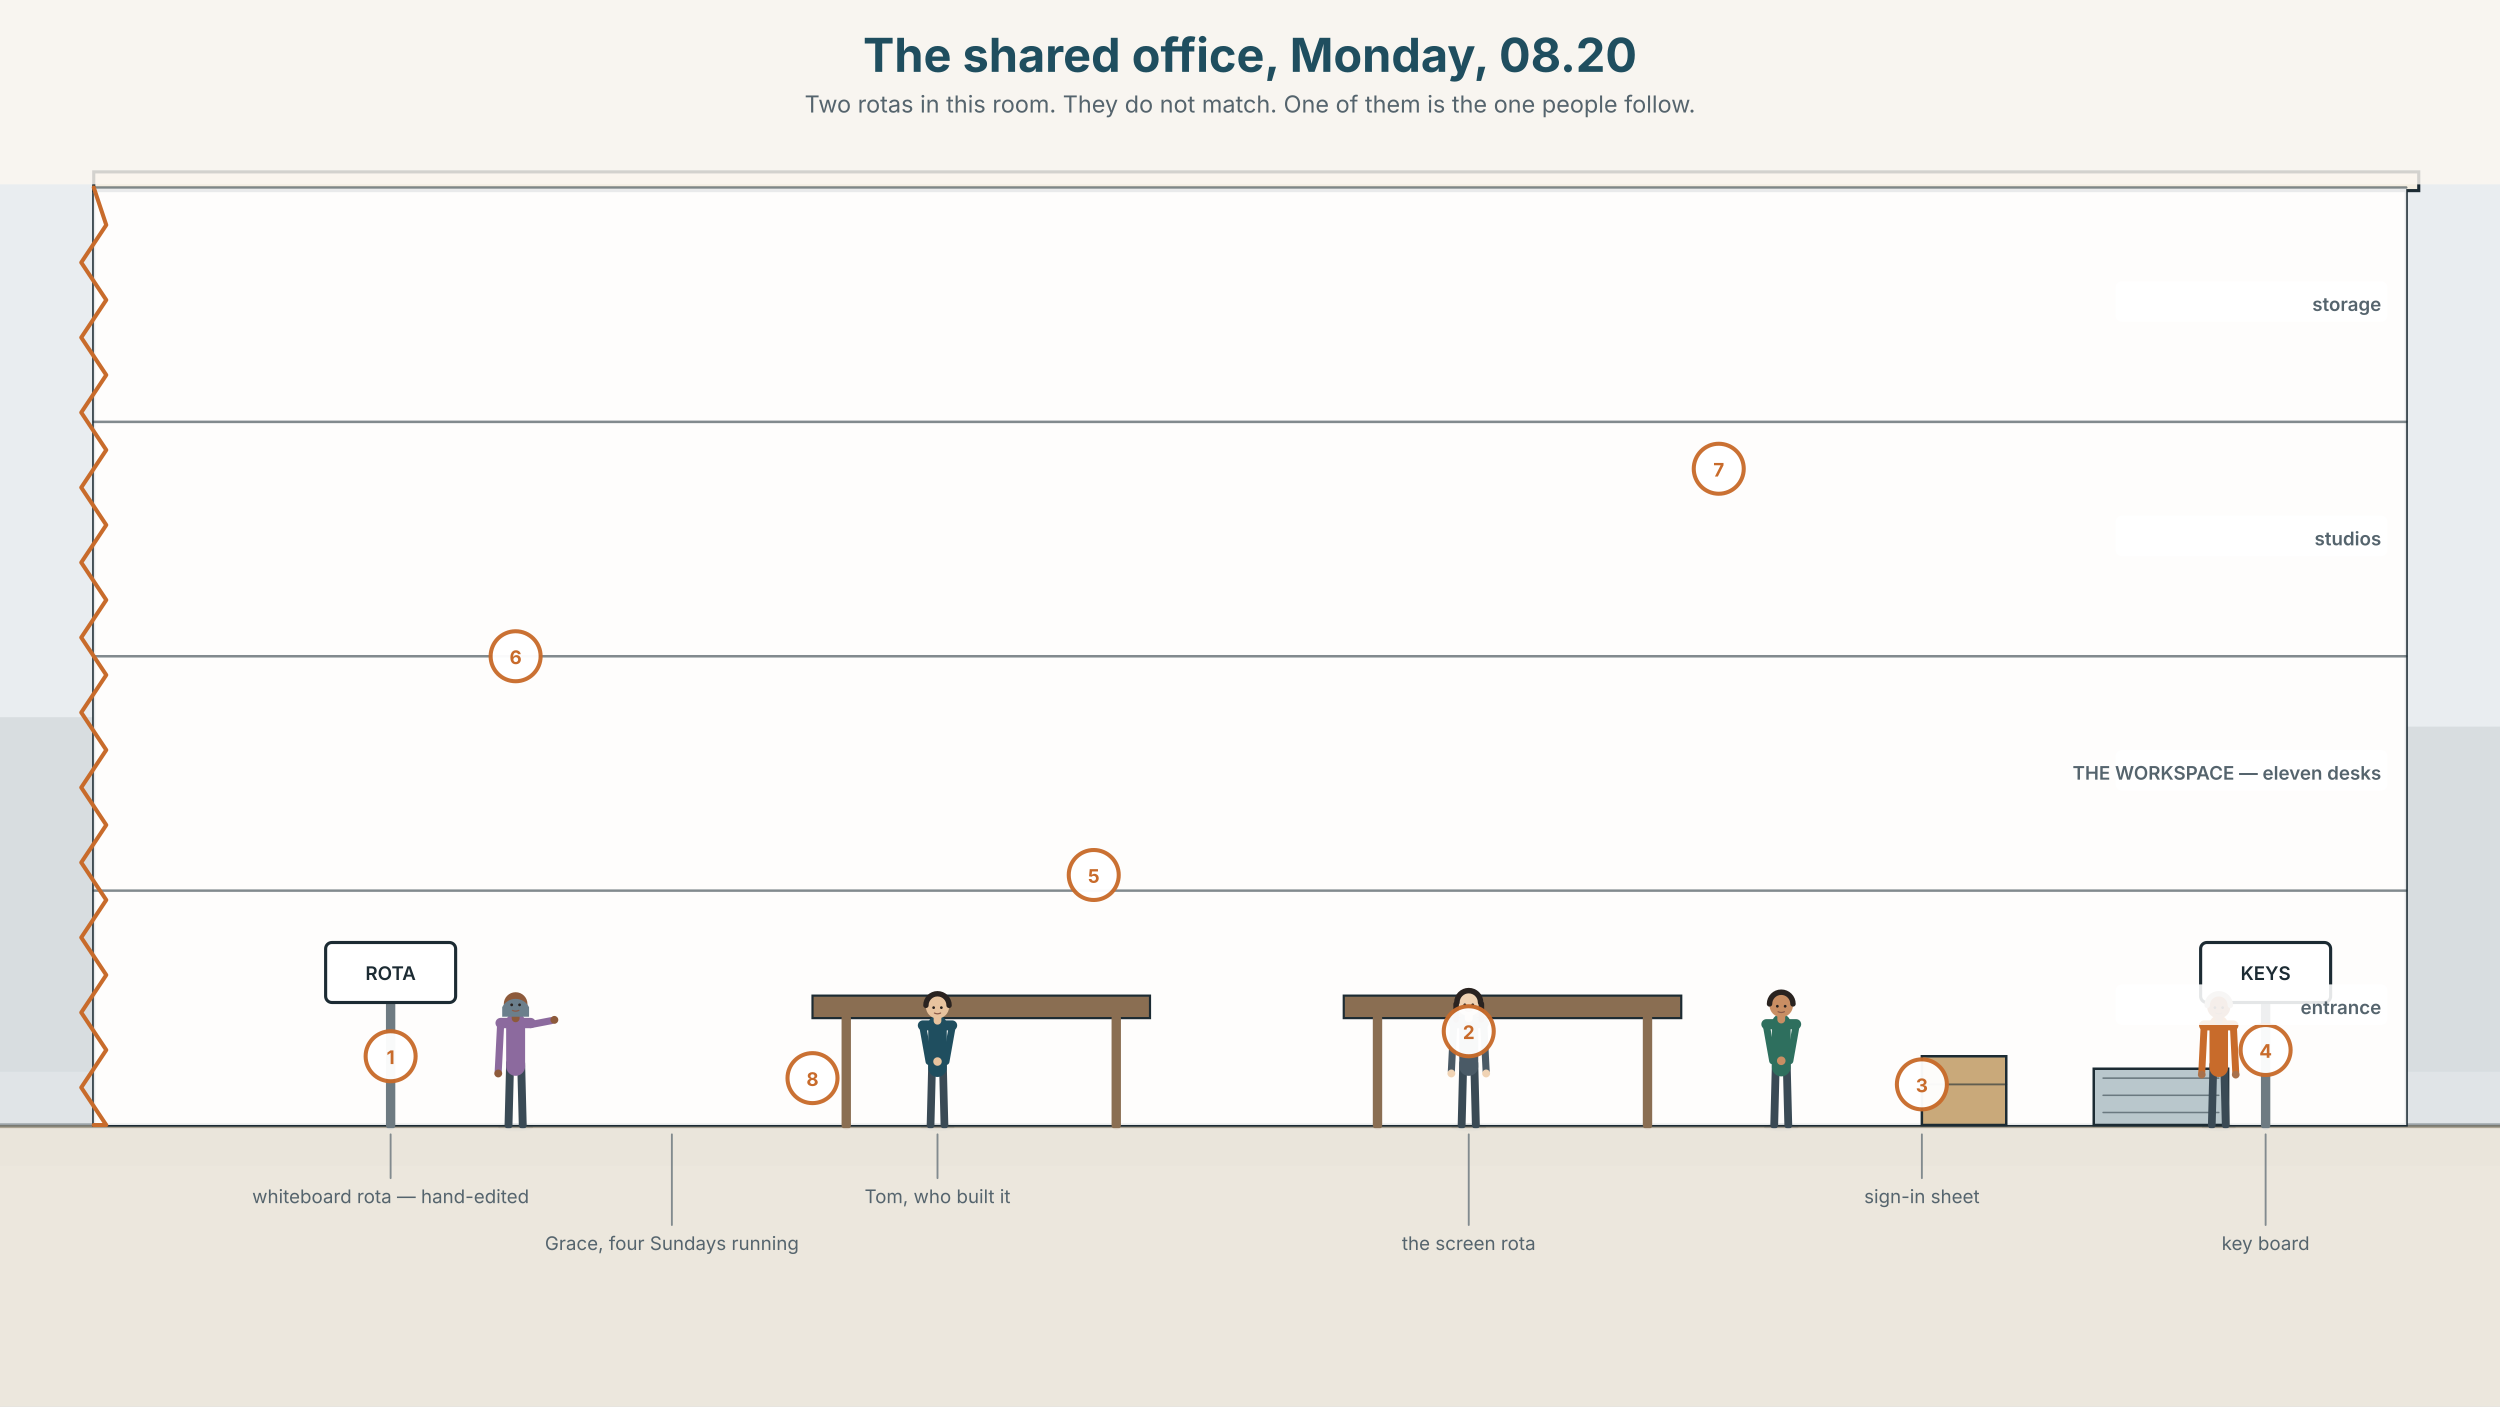
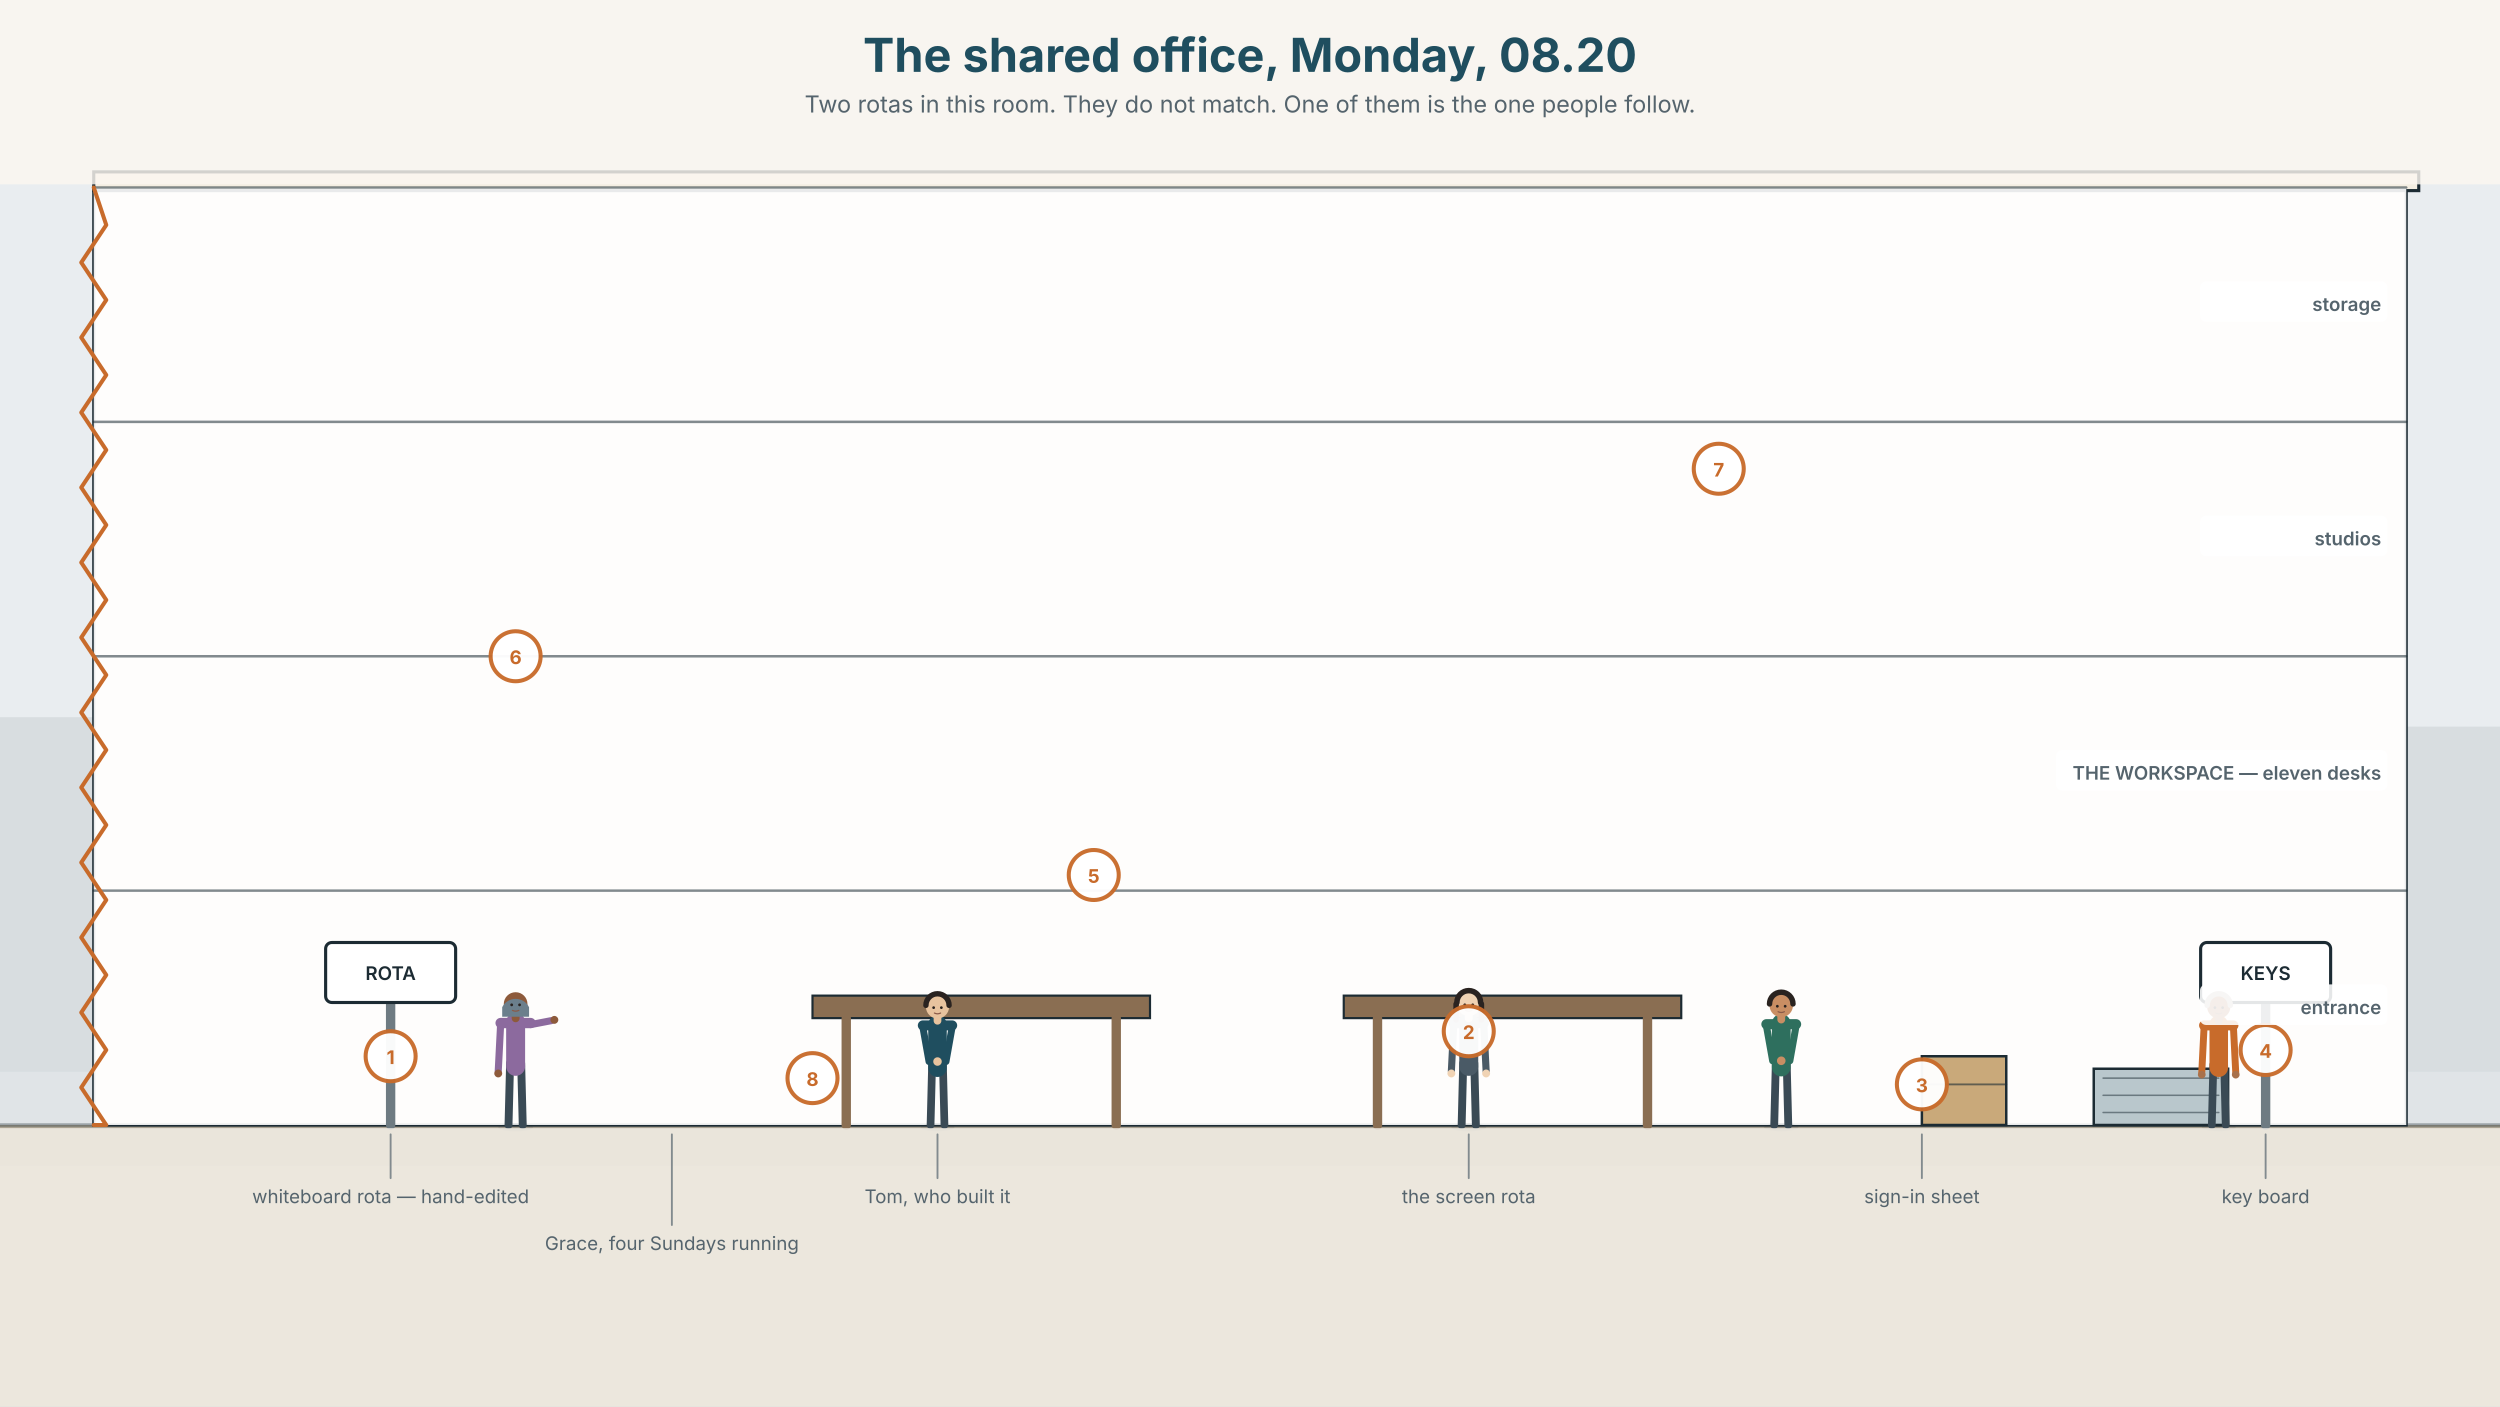
<svg xmlns="http://www.w3.org/2000/svg" width="1600" height="900" viewBox="0 0 1600 900">
  <g id="00_ground">
    <rect x="0" y="0" width="1600" height="900" rx="0" fill="#FBF7F0" />
  </g>
  <g id="10_context">
    <rect x="0" y="0" width="1600" height="720" rx="0" fill="#E9EDF0" />
    <rect x="-40" y="459" width="194" height="261" rx="0" fill="#1C2B33" stroke="none" stroke-width="1.5" opacity="0.085" />
    <rect x="174" y="523" width="178" height="197" rx="0" fill="#1C2B33" stroke="none" stroke-width="1.5" opacity="0.085" />
    <rect x="378" y="587" width="162" height="133" rx="0" fill="#1C2B33" stroke="none" stroke-width="1.5" opacity="0.085" />
    <rect x="418.5" y="571" width="48.6" height="16" rx="0" fill="#1C2B33" stroke="none" stroke-width="1.5" opacity="0.085" />
    <rect x="572" y="651" width="146" height="69" rx="0" fill="#1C2B33" stroke="none" stroke-width="1.5" opacity="0.085" />
    <rect x="756" y="430" width="130" height="290" rx="0" fill="#1C2B33" stroke="none" stroke-width="1.5" opacity="0.085" />
    <rect x="930" y="494" width="114" height="226" rx="0" fill="#1C2B33" stroke="none" stroke-width="1.5" opacity="0.085" />
    <rect x="958.5" y="478" width="34.2" height="16" rx="0" fill="#1C2B33" stroke="none" stroke-width="1.5" opacity="0.085" />
    <rect x="1094" y="558" width="98" height="162" rx="0" fill="#1C2B33" stroke="none" stroke-width="1.5" opacity="0.085" />
    <rect x="1208" y="622" width="82" height="98" rx="0" fill="#1C2B33" stroke="none" stroke-width="1.5" opacity="0.085" />
    <rect x="1312" y="401" width="66" height="319" rx="0" fill="#1C2B33" stroke="none" stroke-width="1.5" opacity="0.085" />
    <rect x="1328.5" y="385" width="19.8" height="16" rx="0" fill="#1C2B33" stroke="none" stroke-width="1.5" opacity="0.085" />
    <rect x="1406" y="465" width="200" height="255" rx="0" fill="#1C2B33" stroke="none" stroke-width="1.5" opacity="0.085" />
    <rect x="0" y="686" width="1600" height="34" rx="0" fill="#E9EDF0" opacity="0.45" />
    <rect x="0" y="720" width="1600" height="180" rx="0" fill="#B5AB99" />
    <rect x="0" y="720" width="1600" height="26" rx="0" fill="#1C2B33" opacity="0.07" />
    <line x1="0" y1="720" x2="1600" y2="720" stroke="#1C2B33" stroke-width="2.2" stroke-linecap="round" opacity="0.35" />
    <rect x="60" y="120" width="1480" height="600" rx="0" fill="#F4EEE2" stroke="#1C2B33" stroke-width="2" />
    <rect x="60" y="110" width="1488" height="12" rx="0" fill="#F4EEE2" stroke="#1C2B33" stroke-width="2" />
    <rect x="60" y="120" width="1480" height="600" rx="0" fill="#FFFFFF" opacity="0.9" />
    <line x1="60" y1="120" x2="1540" y2="120" stroke="#1C2B33" stroke-width="1.6" stroke-linecap="round" opacity="0.55" />
    <line x1="60" y1="270" x2="1540" y2="270" stroke="#1C2B33" stroke-width="1.6" stroke-linecap="round" opacity="0.55" />
    <line x1="60" y1="420" x2="1540" y2="420" stroke="#1C2B33" stroke-width="1.6" stroke-linecap="round" opacity="0.55" />
    <line x1="60" y1="570" x2="1540" y2="570" stroke="#1C2B33" stroke-width="1.6" stroke-linecap="round" opacity="0.55" />
    <path d="M 60 120 L 68 144 L 52 168 L 68 192 L 52 216 L 68 240 L 52 264 L 68 288 L 52 312 L 68 336 L 52 360 L 68 384 L 52 408 L 68 432 L 52 456 L 68 480 L 52 504 L 68 528 L 52 552 L 68 576 L 52 600 L 68 624 L 52 648 L 68 672 L 52 696 L 68 720 L 60 720" fill="none" stroke="#C86B2B" stroke-width="2.6" stroke-linecap="round" stroke-linejoin="round" />
  </g>
  <g id="20_subject">
    <line x1="250" y1="720" x2="250" y2="640.0" stroke="#6E7B82" stroke-width="6" stroke-linecap="round" />
    <rect x="208.4" y="603.2" width="83.2" height="38.4" rx="4" fill="#FFFFFF" stroke="#1C2B33" stroke-width="2" />
    <text x="250" y="627.2" font-family="Inter, DejaVu Sans, sans-serif" font-size="12" fill="#1C2B33" text-anchor="middle" font-weight="600" font-style="normal">ROTA</text>
    <rect x="520" y="637.2" width="216.0" height="14.4" rx="0" fill="#8A6E52" stroke="#1C2B33" stroke-width="1.4" />
    <line x1="541.6" y1="651.6" x2="541.6" y2="720" stroke="#8A6E52" stroke-width="6" stroke-linecap="round" />
    <line x1="714.4" y1="651.6" x2="714.4" y2="720" stroke="#8A6E52" stroke-width="6" stroke-linecap="round" />
    <rect x="860" y="637.2" width="216.0" height="14.4" rx="0" fill="#8A6E52" stroke="#1C2B33" stroke-width="1.4" />
    <line x1="881.6" y1="651.6" x2="881.6" y2="720" stroke="#8A6E52" stroke-width="6" stroke-linecap="round" />
    <line x1="1054.4" y1="651.6" x2="1054.4" y2="720" stroke="#8A6E52" stroke-width="6" stroke-linecap="round" />
    <rect x="1230" y="676.0" width="54.0" height="44.0" rx="0" fill="#C9A97A" stroke="#1C2B33" stroke-width="1.6" />
    <line x1="1230" y1="694.0" x2="1284.0" y2="694.0" stroke="#1C2B33" stroke-width="1.2" stroke-linecap="round" opacity="0.6" />
    <rect x="1340" y="684.0" width="86.0" height="36.0" rx="0" fill="#B9C7CC" stroke="#1C2B33" stroke-width="1.6" />
    <line x1="1346.0" y1="690.0" x2="1420.0" y2="690.0" stroke="#1C2B33" stroke-width="1" stroke-linecap="round" opacity="0.5" />
    <line x1="1346.0" y1="701.0" x2="1420.0" y2="701.0" stroke="#1C2B33" stroke-width="1" stroke-linecap="round" opacity="0.5" />
    <line x1="1346.0" y1="712.0" x2="1420.0" y2="712.0" stroke="#1C2B33" stroke-width="1" stroke-linecap="round" opacity="0.5" />
    <line x1="1450" y1="720" x2="1450" y2="640.0" stroke="#6E7B82" stroke-width="6" stroke-linecap="round" />
    <rect x="1408.4" y="603.2" width="83.2" height="38.4" rx="4" fill="#FFFFFF" stroke="#1C2B33" stroke-width="2" />
    <text x="1450" y="627.2" font-family="Inter, DejaVu Sans, sans-serif" font-size="12" fill="#1C2B33" text-anchor="middle" font-weight="600" font-style="normal">KEYS</text>
    <ellipse cx="330" cy="721.518" rx="11.129" ry="2.529" fill="#1C2B33" opacity="0.10" />
    <path d="M 325.447 720 L 326.459 680.44" fill="none" stroke="#3A4A55" stroke-width="5.059" stroke-linecap="round" stroke-linejoin="round" />
    <path d="M 334.553 720 L 333.541 680.44" fill="none" stroke="#3A4A55" stroke-width="5.059" stroke-linecap="round" stroke-linejoin="round" />
    <path d="M 330.0 654.235 L 330 682.464" fill="none" stroke="#8C6A9E" stroke-width="12.141" stroke-linecap="round" stroke-linejoin="round" />
    <path d="M 320.388 654.741 L 339.612 654.741" fill="none" stroke="#8C6A9E" stroke-width="6.576" stroke-linecap="round" stroke-linejoin="round" />
    <path d="M 320.388 655.753 L 318.871 685.499" fill="none" stroke="#8C6A9E" stroke-width="4.553" stroke-linecap="round" stroke-linejoin="round" />
    <circle cx="318.871" cy="687.016" r="2.529" fill="#8D5A3B" />
    <path d="M 339.612 655.753 L 352.765 653.224" fill="none" stroke="#8C6A9E" stroke-width="4.553" stroke-linecap="round" stroke-linejoin="round" />
    <circle cx="354.788" cy="652.718" r="2.529" fill="#8D5A3B" />
    <path d="M 330.0 651.706 L 330.0 649.176" fill="none" stroke="#8D5A3B" stroke-width="5.059" stroke-linecap="round" stroke-linejoin="round" />
    <circle cx="330.0" cy="642.6" r="7.588" fill="#8D5A3B" />
    <path d="M 321.4 644.624 A 9.588 9.588 0 0 1 338.6 644.624 L 338.6 650.694 L 321.4 650.694 Z" fill="#6B7F8C" stroke="none" stroke-width="1.5" stroke-linecap="round" stroke-linejoin="round" />
    <circle cx="327.471" cy="643.106" r="0.911" fill="#2A2320" />
    <circle cx="332.529" cy="643.106" r="0.911" fill="#2A2320" />
    <path d="M 327.976 646.647 Q 330.0 647.659 332.024 646.647" fill="none" stroke="#8A5A48" stroke-width="0.809" stroke-linecap="round" stroke-linejoin="round" />
    <ellipse cx="600" cy="721.482" rx="10.871" ry="2.471" fill="#1C2B33" opacity="0.10" />
    <path d="M 595.553 720 L 596.541 681.36" fill="none" stroke="#3A4A55" stroke-width="4.941" stroke-linecap="round" stroke-linejoin="round" />
    <path d="M 604.447 720 L 603.459 681.36" fill="none" stroke="#3A4A55" stroke-width="4.941" stroke-linecap="round" stroke-linejoin="round" />
    <path d="M 600.0 655.765 L 600 683.336" fill="none" stroke="#1F4E5F" stroke-width="11.859" stroke-linecap="round" stroke-linejoin="round" />
    <path d="M 590.612 656.259 L 609.388 656.259" fill="none" stroke="#1F4E5F" stroke-width="6.424" stroke-linecap="round" stroke-linejoin="round" />
    <path d="M 590.612 657.247 L 594.565 679.384" fill="none" stroke="#1F4E5F" stroke-width="4.447" stroke-linecap="round" stroke-linejoin="round" />
    <path d="M 609.388 657.247 L 605.435 679.384" fill="none" stroke="#1F4E5F" stroke-width="4.447" stroke-linecap="round" stroke-linejoin="round" />
    <circle cx="600" cy="679.384" r="2.718" fill="#E8C39E" />
    <path d="M 600.0 653.294 L 600.0 650.824" fill="none" stroke="#E8C39E" stroke-width="4.941" stroke-linecap="round" stroke-linejoin="round" />
    <circle cx="600.0" cy="644.4" r="7.412" fill="#E8C39E" />
    <path d="M 592.588 643.412 A 7.412 7.412 0 0 1 607.412 643.412" fill="none" stroke="#2A2320" stroke-width="3.459" stroke-linecap="round" stroke-linejoin="round" />
    <circle cx="597.529" cy="644.894" r="0.889" fill="#2A2320" />
    <circle cx="602.471" cy="644.894" r="0.889" fill="#2A2320" />
    <path d="M 598.024 648.353 Q 600.0 649.341 601.976 648.353" fill="none" stroke="#8A5A48" stroke-width="0.791" stroke-linecap="round" stroke-linejoin="round" />
    <ellipse cx="940" cy="721.518" rx="11.129" ry="2.529" fill="#1C2B33" opacity="0.10" />
    <path d="M 935.447 720 L 936.459 680.44" fill="none" stroke="#3A4A55" stroke-width="5.059" stroke-linecap="round" stroke-linejoin="round" />
    <path d="M 944.553 720 L 943.541 680.44" fill="none" stroke="#3A4A55" stroke-width="5.059" stroke-linecap="round" stroke-linejoin="round" />
    <path d="M 940.0 654.235 L 940 682.464" fill="none" stroke="#4A5A66" stroke-width="12.141" stroke-linecap="round" stroke-linejoin="round" />
    <path d="M 930.388 654.741 L 949.612 654.741" fill="none" stroke="#4A5A66" stroke-width="6.576" stroke-linecap="round" stroke-linejoin="round" />
    <path d="M 930.388 655.753 L 928.871 685.499" fill="none" stroke="#4A5A66" stroke-width="4.553" stroke-linecap="round" stroke-linejoin="round" />
    <circle cx="928.871" cy="687.016" r="2.529" fill="#F0D3B4" />
    <path d="M 949.612 655.753 L 951.129 685.499" fill="none" stroke="#4A5A66" stroke-width="4.553" stroke-linecap="round" stroke-linejoin="round" />
    <circle cx="951.129" cy="687.016" r="2.529" fill="#F0D3B4" />
    <path d="M 940.0 651.706 L 940.0 649.176" fill="none" stroke="#F0D3B4" stroke-width="5.059" stroke-linecap="round" stroke-linejoin="round" />
    <circle cx="940.0" cy="642.6" r="7.588" fill="#F0D3B4" />
    <path d="M 932.412 641.588 A 7.588 7.588 0 0 1 947.588 641.588" fill="none" stroke="#2A2320" stroke-width="3.541" stroke-linecap="round" stroke-linejoin="round" />
    <path d="M 931.906 642.6 L 931.906 652.718" fill="none" stroke="#2A2320" stroke-width="3.541" stroke-linecap="round" stroke-linejoin="round" />
    <path d="M 948.094 642.6 L 948.094 652.718" fill="none" stroke="#2A2320" stroke-width="3.541" stroke-linecap="round" stroke-linejoin="round" />
    <circle cx="937.471" cy="643.106" r="0.911" fill="#2A2320" />
    <circle cx="942.529" cy="643.106" r="0.911" fill="#2A2320" />
    <path d="M 937.976 646.647 Q 940.0 647.659 942.024 646.647" fill="none" stroke="#8A5A48" stroke-width="0.809" stroke-linecap="round" stroke-linejoin="round" />
    <ellipse cx="1140" cy="721.5" rx="11.0" ry="2.5" fill="#1C2B33" opacity="0.10" />
    <path d="M 1135.5 720 L 1136.5 680.9" fill="none" stroke="#3A4A55" stroke-width="5.0" stroke-linecap="round" stroke-linejoin="round" />
    <path d="M 1144.5 720 L 1143.5 680.9" fill="none" stroke="#3A4A55" stroke-width="5.0" stroke-linecap="round" stroke-linejoin="round" />
    <path d="M 1140.0 655.0 L 1140 682.9" fill="none" stroke="#2E6F5E" stroke-width="12.0" stroke-linecap="round" stroke-linejoin="round" />
    <path d="M 1130.5 655.5 L 1149.5 655.5" fill="none" stroke="#2E6F5E" stroke-width="6.5" stroke-linecap="round" stroke-linejoin="round" />
    <path d="M 1130.5 656.5 L 1134.5 678.9" fill="none" stroke="#2E6F5E" stroke-width="4.5" stroke-linecap="round" stroke-linejoin="round" />
    <path d="M 1149.5 656.5 L 1145.5 678.9" fill="none" stroke="#2E6F5E" stroke-width="4.5" stroke-linecap="round" stroke-linejoin="round" />
    <circle cx="1140" cy="678.9" r="2.75" fill="#C98E63" />
    <path d="M 1140.0 652.5 L 1140.0 650.0" fill="none" stroke="#C98E63" stroke-width="5.0" stroke-linecap="round" stroke-linejoin="round" />
    <circle cx="1140.0" cy="643.5" r="7.5" fill="#C98E63" />
    <path d="M 1132.5 642.5 A 7.5 7.5 0 0 1 1147.5 642.5" fill="none" stroke="#2A2320" stroke-width="3.5" stroke-linecap="round" stroke-linejoin="round" />
    <circle cx="1137.5" cy="644.0" r="0.9" fill="#2A2320" />
    <circle cx="1142.5" cy="644.0" r="0.9" fill="#2A2320" />
    <path d="M 1138.0 647.5 Q 1140.0 648.5 1142.0 647.5" fill="none" stroke="#8A5A48" stroke-width="0.8" stroke-linecap="round" stroke-linejoin="round" />
    <ellipse cx="1420" cy="721.482" rx="10.871" ry="2.471" fill="#1C2B33" opacity="0.10" />
    <path d="M 1415.553 720 L 1416.541 681.36" fill="none" stroke="#3A4A55" stroke-width="4.941" stroke-linecap="round" stroke-linejoin="round" />
    <path d="M 1424.447 720 L 1423.459 681.36" fill="none" stroke="#3A4A55" stroke-width="4.941" stroke-linecap="round" stroke-linejoin="round" />
    <path d="M 1420.0 655.765 L 1420 683.336" fill="none" stroke="#C86B2B" stroke-width="11.859" stroke-linecap="round" stroke-linejoin="round" />
    <path d="M 1410.612 656.259 L 1429.388 656.259" fill="none" stroke="#C86B2B" stroke-width="6.424" stroke-linecap="round" stroke-linejoin="round" />
    <path d="M 1410.612 657.247 L 1409.129 686.301" fill="none" stroke="#C86B2B" stroke-width="4.447" stroke-linecap="round" stroke-linejoin="round" />
    <circle cx="1409.129" cy="687.784" r="2.471" fill="#A9714B" />
    <path d="M 1429.388 657.247 L 1430.871 686.301" fill="none" stroke="#C86B2B" stroke-width="4.447" stroke-linecap="round" stroke-linejoin="round" />
    <circle cx="1430.871" cy="687.784" r="2.471" fill="#A9714B" />
    <path d="M 1420.0 653.294 L 1420.0 650.824" fill="none" stroke="#A9714B" stroke-width="4.941" stroke-linecap="round" stroke-linejoin="round" />
    <circle cx="1420.0" cy="644.4" r="7.412" fill="#A9714B" />
    <path d="M 1412.588 643.412 A 7.412 7.412 0 0 1 1427.412 643.412" fill="none" stroke="#B9B2AA" stroke-width="3.459" stroke-linecap="round" stroke-linejoin="round" />
    <circle cx="1417.529" cy="644.894" r="0.889" fill="#2A2320" />
    <circle cx="1422.471" cy="644.894" r="0.889" fill="#2A2320" />
    <path d="M 1418.024 648.353 Q 1420.0 649.341 1421.976 648.353" fill="none" stroke="#8A5A48" stroke-width="0.791" stroke-linecap="round" stroke-linejoin="round" />
  </g>
  <g id="30_detail">
    <circle cx="250" cy="676" r="16" fill="#FFFFFF" stroke="#C86B2B" stroke-width="2.6" opacity="0.96" />
    <text x="250" y="681" font-family="Inter, DejaVu Sans, sans-serif" font-size="12" fill="#C86B2B" text-anchor="middle" font-weight="700" font-style="normal">1</text>
    <circle cx="940" cy="660" r="16" fill="#FFFFFF" stroke="#C86B2B" stroke-width="2.6" opacity="0.96" />
    <text x="940" y="665" font-family="Inter, DejaVu Sans, sans-serif" font-size="12" fill="#C86B2B" text-anchor="middle" font-weight="700" font-style="normal">2</text>
    <circle cx="1230" cy="694" r="16" fill="#FFFFFF" stroke="#C86B2B" stroke-width="2.6" opacity="0.96" />
    <text x="1230" y="699" font-family="Inter, DejaVu Sans, sans-serif" font-size="12" fill="#C86B2B" text-anchor="middle" font-weight="700" font-style="normal">3</text>
    <circle cx="1450" cy="672" r="16" fill="#FFFFFF" stroke="#C86B2B" stroke-width="2.6" opacity="0.96" />
    <text x="1450" y="677" font-family="Inter, DejaVu Sans, sans-serif" font-size="12" fill="#C86B2B" text-anchor="middle" font-weight="700" font-style="normal">4</text>
    <circle cx="700" cy="560" r="16" fill="#FFFFFF" stroke="#C86B2B" stroke-width="2.6" opacity="0.96" />
    <text x="700" y="565" font-family="Inter, DejaVu Sans, sans-serif" font-size="12" fill="#C86B2B" text-anchor="middle" font-weight="700" font-style="normal">5</text>
    <circle cx="330" cy="420" r="16" fill="#FFFFFF" stroke="#C86B2B" stroke-width="2.6" opacity="0.96" />
    <text x="330" y="425" font-family="Inter, DejaVu Sans, sans-serif" font-size="12" fill="#C86B2B" text-anchor="middle" font-weight="700" font-style="normal">6</text>
    <circle cx="1100" cy="300" r="16" fill="#FFFFFF" stroke="#C86B2B" stroke-width="2.6" opacity="0.96" />
    <text x="1100" y="305" font-family="Inter, DejaVu Sans, sans-serif" font-size="12" fill="#C86B2B" text-anchor="middle" font-weight="700" font-style="normal">7</text>
    <circle cx="520" cy="690" r="16" fill="#FFFFFF" stroke="#C86B2B" stroke-width="2.6" opacity="0.96" />
    <text x="520" y="695" font-family="Inter, DejaVu Sans, sans-serif" font-size="12" fill="#C86B2B" text-anchor="middle" font-weight="700" font-style="normal">8</text>
  </g>
  <g id="40_callouts">
    <rect x="0" y="0" width="1600" height="118" rx="0" fill="#FBF7F0" opacity="0.82" />
    <rect x="0" y="722" width="1600" height="178" rx="0" fill="#FBF7F0" opacity="0.78" />
    <text x="800.0" y="46" font-family="Inter, DejaVu Sans, sans-serif" font-size="30" fill="#1F4E5F" text-anchor="middle" font-weight="700" font-style="normal">The shared office, Monday, 08.20</text>
    <text x="800.0" y="72" font-family="Inter, DejaVu Sans, sans-serif" font-size="15" fill="#55646D" text-anchor="middle" font-weight="400" font-style="normal">Two rotas in this room. They do not match. One of them is the one people follow.</text>
-     <rect x="1354" y="180.0" width="174" height="26" rx="4" fill="#FFFFFF" opacity="0.88" />
+     <rect x="1408" y="180.0" width="120" height="26" rx="4" fill="#FFFFFF" opacity="0.88" />
    <text x="1524" y="199.0" font-family="Inter, DejaVu Sans, sans-serif" font-size="12" fill="#55646D" text-anchor="end" font-weight="600" font-style="normal">storage</text>
-     <rect x="1354" y="330.0" width="174" height="26" rx="4" fill="#FFFFFF" opacity="0.88" />
+     <rect x="1408" y="330.0" width="120" height="26" rx="4" fill="#FFFFFF" opacity="0.88" />
    <text x="1524" y="349.0" font-family="Inter, DejaVu Sans, sans-serif" font-size="12" fill="#55646D" text-anchor="end" font-weight="600" font-style="normal">studios</text>
-     <rect x="1354" y="480.0" width="174" height="26" rx="4" fill="#FFFFFF" opacity="0.88" />
+     <rect x="1315.84" y="480.0" width="212.16" height="26" rx="4" fill="#FFFFFF" opacity="0.88" />
    <text x="1524" y="499.0" font-family="Inter, DejaVu Sans, sans-serif" font-size="12" fill="#55646D" text-anchor="end" font-weight="600" font-style="normal">THE WORKSPACE — eleven desks</text>
-     <rect x="1354" y="630.0" width="174" height="26" rx="4" fill="#FFFFFF" opacity="0.88" />
+     <rect x="1408" y="630.0" width="120" height="26" rx="4" fill="#FFFFFF" opacity="0.88" />
    <text x="1524" y="649.0" font-family="Inter, DejaVu Sans, sans-serif" font-size="12" fill="#55646D" text-anchor="end" font-weight="600" font-style="normal">entrance</text>
    <line x1="250" y1="726" x2="250" y2="754" stroke="#55646D" stroke-width="1.2" stroke-linecap="round" opacity="0.7" />
    <text x="250" y="770" font-family="Inter, DejaVu Sans, sans-serif" font-size="12" fill="#55646D" text-anchor="middle" font-weight="400" font-style="normal">whiteboard rota — hand-edited</text>
    <line x1="430" y1="726" x2="430" y2="784" stroke="#55646D" stroke-width="1.2" stroke-linecap="round" opacity="0.7" />
    <text x="430" y="800" font-family="Inter, DejaVu Sans, sans-serif" font-size="12" fill="#55646D" text-anchor="middle" font-weight="400" font-style="normal">Grace, four Sundays running</text>
    <line x1="600" y1="726" x2="600" y2="754" stroke="#55646D" stroke-width="1.2" stroke-linecap="round" opacity="0.7" />
    <text x="600" y="770" font-family="Inter, DejaVu Sans, sans-serif" font-size="12" fill="#55646D" text-anchor="middle" font-weight="400" font-style="normal">Tom, who built it</text>
-     <line x1="940" y1="726" x2="940" y2="784" stroke="#55646D" stroke-width="1.2" stroke-linecap="round" opacity="0.7" />
-     <text x="940" y="800" font-family="Inter, DejaVu Sans, sans-serif" font-size="12" fill="#55646D" text-anchor="middle" font-weight="400" font-style="normal">the screen rota</text>
+     <line x1="940" y1="726" x2="940" y2="754" stroke="#55646D" stroke-width="1.2" stroke-linecap="round" opacity="0.7" />
+     <text x="940" y="770" font-family="Inter, DejaVu Sans, sans-serif" font-size="12" fill="#55646D" text-anchor="middle" font-weight="400" font-style="normal">the screen rota</text>
    <line x1="1230" y1="726" x2="1230" y2="754" stroke="#55646D" stroke-width="1.2" stroke-linecap="round" opacity="0.7" />
    <text x="1230" y="770" font-family="Inter, DejaVu Sans, sans-serif" font-size="12" fill="#55646D" text-anchor="middle" font-weight="400" font-style="normal">sign-in sheet</text>
-     <line x1="1450" y1="726" x2="1450" y2="784" stroke="#55646D" stroke-width="1.2" stroke-linecap="round" opacity="0.7" />
-     <text x="1450" y="800" font-family="Inter, DejaVu Sans, sans-serif" font-size="12" fill="#55646D" text-anchor="middle" font-weight="400" font-style="normal">key board</text>
+     <line x1="1450" y1="726" x2="1450" y2="754" stroke="#55646D" stroke-width="1.2" stroke-linecap="round" opacity="0.7" />
+     <text x="1450" y="770" font-family="Inter, DejaVu Sans, sans-serif" font-size="12" fill="#55646D" text-anchor="middle" font-weight="400" font-style="normal">key board</text>
  </g>
</svg>
